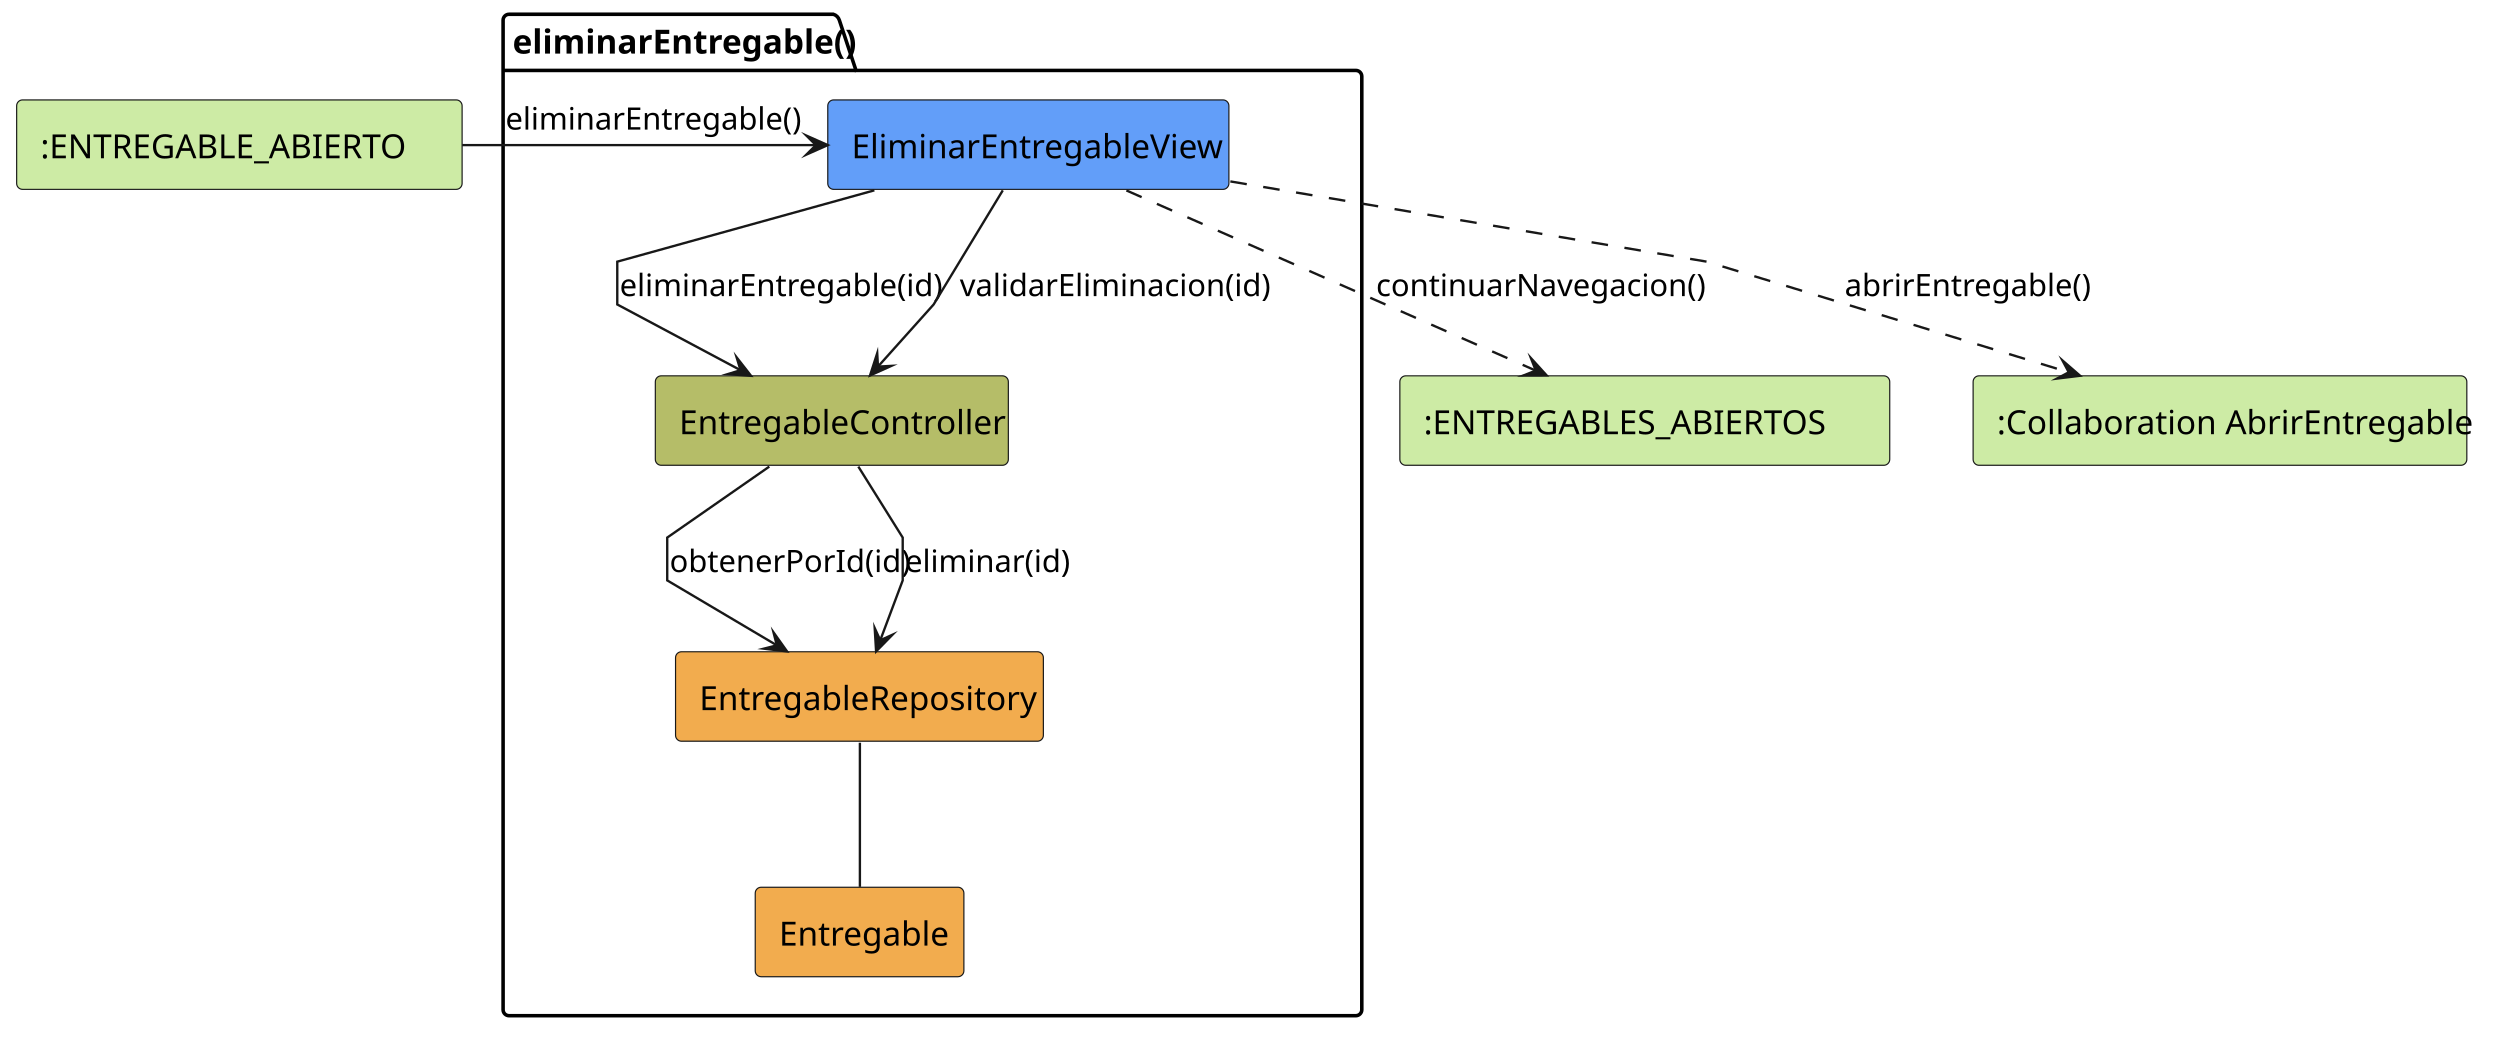
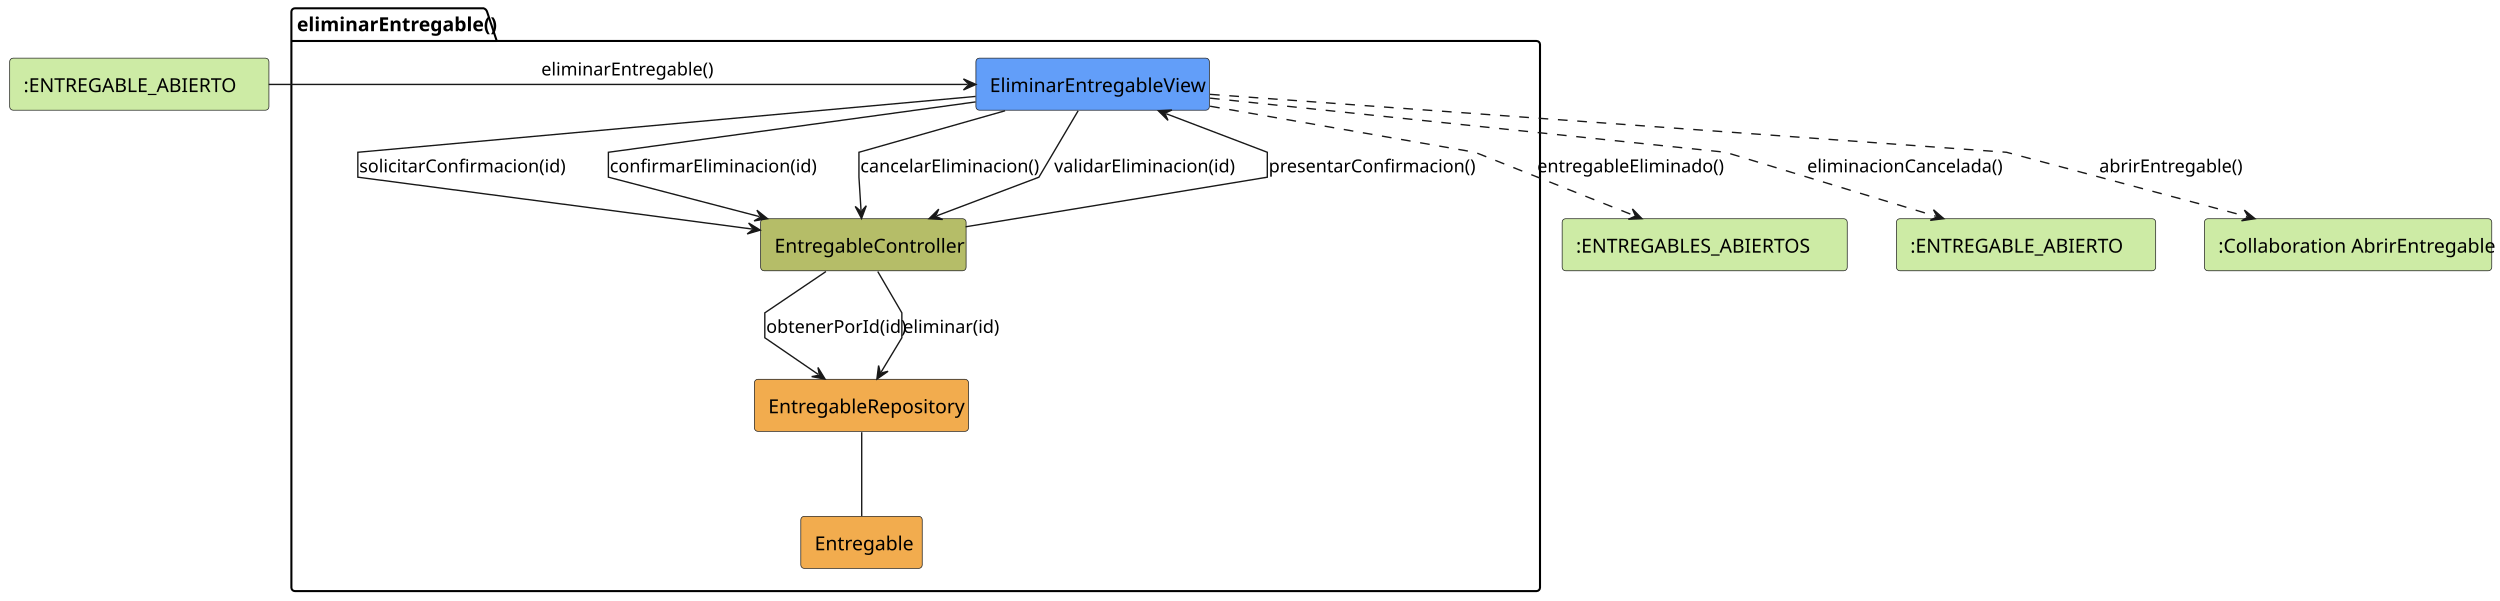
- <svg xmlns="http://www.w3.org/2000/svg" contentStyleType="text/css" data-diagram-type="DESCRIPTION" height="442px" preserveAspectRatio="none" style="width:1051px;height:442px;background:#FFFFFF;" version="1.1" viewBox="0 0 1051 442" width="1051px" zoomAndPan="magnify">
+ <svg xmlns="http://www.w3.org/2000/svg" contentStyleType="text/css" data-diagram-type="DESCRIPTION" height="434px" preserveAspectRatio="none" style="width:1806px;height:434px;background:#FFFFFF;" version="1.1" viewBox="0 0 1806 434" width="1806px" zoomAndPan="magnify">
  <defs />
  <g>
-     <g class="cluster" data-qualified-name="eliminarEntregable" data-source-line="4" id="ent0002">
-       <path d="M214,6 L350.365,6 A3.75,3.75 0 0 1 352.865,8.5 L359.865,29.609 L570,29.609 A2.5,2.5 0 0 1 572.5,32.109 L572.5,424.5 A2.5,2.5 0 0 1 570,427 L214,427 A2.5,2.5 0 0 1 211.5,424.5 L211.5,8.5 A2.5,2.5 0 0 1 214,6" fill="none" style="stroke:#000000;stroke-width:1.5;" />
-       <line style="stroke:#000000;stroke-width:1.5;" x1="211.5" x2="359.865" y1="29.609" y2="29.609" />
-       <text fill="#000000" font-family="sans-serif" font-size="14" font-weight="700" lengthAdjust="spacing" textLength="135.365" x="215.5" y="22.533">eliminarEntregable()</text>
+     <g class="cluster" data-entity="eliminarEntregable" data-source-line="4" data-uid="ent0003" id="cluster_eliminarEntregable">
+       <path d="M213,6 L349.365,6 A3.75,3.75 0 0 1 351.865,8.5 L358.865,29.609 L1110,29.609 A2.5,2.5 0 0 1 1112.5,32.109 L1112.5,424.5 A2.5,2.5 0 0 1 1110,427 L213,427 A2.5,2.5 0 0 1 210.5,424.5 L210.5,8.5 A2.5,2.5 0 0 1 213,6" fill="none" style="stroke:#000000;stroke-width:1.5;" />
+       <line style="stroke:#000000;stroke-width:1.5;" x1="210.5" x2="358.865" y1="29.609" y2="29.609" />
+       <text fill="#000000" font-family="sans-serif" font-size="14" font-weight="bold" lengthAdjust="spacing" textLength="135.365" x="214.5" y="22.533">eliminarEntregable()</text>
    </g>
-     <g class="entity" data-qualified-name="eliminarEntregable.EliminarEntregableView" data-source-line="5" id="ent0003">
-       <rect fill="#629EF9" height="37.609" rx="2.5" ry="2.5" style="stroke:#181818;stroke-width:0.5;" width="168.627" x="348" y="42" />
-       <text fill="#000000" font-family="sans-serif" font-size="14" lengthAdjust="spacing" textLength="148.627" x="358" y="66.533">EliminarEntregableView</text>
+     <g class="entity" data-entity="EliminarEntregableView" data-source-line="5" data-uid="ent0004" id="entity_EliminarEntregableView">
+       <rect fill="#629EF9" height="37.609" rx="2.5" ry="2.5" style="stroke:#181818;stroke-width:0.5;" width="168.627" x="705" y="42" />
+       <text fill="#000000" font-family="sans-serif" font-size="14" lengthAdjust="spacing" textLength="148.627" x="715" y="66.533">EliminarEntregableView</text>
    </g>
-     <g class="entity" data-qualified-name="eliminarEntregable.EntregableController" data-source-line="6" id="ent0004">
-       <rect fill="#B5BD68" height="37.609" rx="2.5" ry="2.5" style="stroke:#181818;stroke-width:0.5;" width="148.406" x="275.5" y="158" />
-       <text fill="#000000" font-family="sans-serif" font-size="14" lengthAdjust="spacing" textLength="128.406" x="285.5" y="182.533">EntregableController</text>
+     <g class="entity" data-entity="EntregableController" data-source-line="6" data-uid="ent0005" id="entity_EntregableController">
+       <rect fill="#B5BD68" height="37.609" rx="2.5" ry="2.5" style="stroke:#181818;stroke-width:0.5;" width="148.406" x="549.5" y="158" />
+       <text fill="#000000" font-family="sans-serif" font-size="14" lengthAdjust="spacing" textLength="128.406" x="559.5" y="182.533">EntregableController</text>
    </g>
-     <g class="entity" data-qualified-name="eliminarEntregable.EntregableRepository" data-source-line="7" id="ent0005">
-       <rect fill="#F2AC4E" height="37.609" rx="2.5" ry="2.5" style="stroke:#181818;stroke-width:0.5;" width="154.634" x="284" y="274" />
-       <text fill="#000000" font-family="sans-serif" font-size="14" lengthAdjust="spacing" textLength="134.634" x="294" y="298.533">EntregableRepository</text>
+     <g class="entity" data-entity="EntregableRepository" data-source-line="7" data-uid="ent0006" id="entity_EntregableRepository">
+       <rect fill="#F2AC4E" height="37.609" rx="2.5" ry="2.5" style="stroke:#181818;stroke-width:0.5;" width="154.634" x="545" y="274" />
+       <text fill="#000000" font-family="sans-serif" font-size="14" lengthAdjust="spacing" textLength="134.634" x="555" y="298.533">EntregableRepository</text>
    </g>
-     <g class="entity" data-qualified-name="eliminarEntregable.Entregable" data-source-line="8" id="ent0006">
-       <rect fill="#F2AC4E" height="37.609" rx="2.5" ry="2.5" style="stroke:#181818;stroke-width:0.5;" width="87.717" x="317.5" y="373" />
-       <text fill="#000000" font-family="sans-serif" font-size="14" lengthAdjust="spacing" textLength="67.717" x="327.5" y="397.533">Entregable</text>
+     <g class="entity" data-entity="Entregable" data-source-line="8" data-uid="ent0007" id="entity_Entregable">
+       <rect fill="#F2AC4E" height="37.609" rx="2.5" ry="2.5" style="stroke:#181818;stroke-width:0.5;" width="87.717" x="578.5" y="373" />
+       <text fill="#000000" font-family="sans-serif" font-size="14" lengthAdjust="spacing" textLength="67.717" x="588.5" y="397.533">Entregable</text>
    </g>
-     <g class="entity" data-qualified-name="EstadoEntrada" data-source-line="3" id="ent0001">
+     <g class="entity" data-entity="EstadoEntrada" data-source-line="3" data-uid="ent0002" id="entity_EstadoEntrada">
      <rect fill="#CDEBA5" height="37.609" rx="2.5" ry="2.5" style="stroke:#181818;stroke-width:0.5;" width="187.269" x="7" y="42" />
      <text fill="#000000" font-family="sans-serif" font-size="14" lengthAdjust="spacing" textLength="167.269" x="17" y="66.533">:ENTREGABLE_ABIERTO</text>
    </g>
-     <g class="entity" data-qualified-name="EstadoSalida" data-source-line="11" id="ent0007">
-       <rect fill="#CDEBA5" height="37.609" rx="2.5" ry="2.5" style="stroke:#181818;stroke-width:0.5;" width="205.944" x="588.5" y="158" />
-       <text fill="#000000" font-family="sans-serif" font-size="14" lengthAdjust="spacing" textLength="185.944" x="598.5" y="182.533">:ENTREGABLES_ABIERTOS</text>
+     <g class="entity" data-entity="EstadoSalidaExitosa" data-source-line="11" data-uid="ent0008" id="entity_EstadoSalidaExitosa">
+       <rect fill="#CDEBA5" height="37.609" rx="2.5" ry="2.5" style="stroke:#181818;stroke-width:0.5;" width="205.944" x="1128.5" y="158" />
+       <text fill="#000000" font-family="sans-serif" font-size="14" lengthAdjust="spacing" textLength="185.944" x="1138.5" y="182.533">:ENTREGABLES_ABIERTOS</text>
    </g>
-     <g class="entity" data-qualified-name="AbrirEntregable" data-source-line="12" id="ent0008">
-       <rect fill="#CDEBA5" height="37.609" rx="2.5" ry="2.5" style="stroke:#181818;stroke-width:0.5;" width="207.551" x="829.5" y="158" />
-       <text fill="#000000" font-family="sans-serif" font-size="14" lengthAdjust="spacing" textLength="187.551" x="839.5" y="182.533">:Collaboration AbrirEntregable</text>
+     <g class="entity" data-entity="EstadoSalidaCancelada" data-source-line="12" data-uid="ent0009" id="entity_EstadoSalidaCancelada">
+       <rect fill="#CDEBA5" height="37.609" rx="2.5" ry="2.5" style="stroke:#181818;stroke-width:0.5;" width="187.269" x="1370" y="158" />
+       <text fill="#000000" font-family="sans-serif" font-size="14" lengthAdjust="spacing" textLength="167.269" x="1380" y="182.533">:ENTREGABLE_ABIERTO</text>
    </g>
-     <g class="link" data-entity-1="ent0001" data-entity-2="ent0003" data-link-type="dependency" data-source-line="14" id="lnk9">
-       <path d="M194.31,61 C242.63,61 296.08,61 342.99,61" fill="none" id="EstadoEntrada-to-EliminarEntregableView" style="stroke:#181818;stroke-width:1;" />
-       <polygon fill="#181818" points="347.99,61,338.99,57,342.99,61,338.99,65,347.99,61" style="stroke:#181818;stroke-width:1;stroke-linejoin:miter;stroke-miterlimit:10;" />
-       <text fill="#000000" font-family="sans-serif" font-size="13" lengthAdjust="spacing" textLength="117.051" x="212.5" y="54.495">eliminarEntregable()</text>
+     <g class="entity" data-entity="AbrirEntregable" data-source-line="13" data-uid="ent0010" id="entity_AbrirEntregable">
+       <rect fill="#CDEBA5" height="37.609" rx="2.5" ry="2.5" style="stroke:#181818;stroke-width:0.5;" width="207.551" x="1592.5" y="158" />
+       <text fill="#000000" font-family="sans-serif" font-size="14" lengthAdjust="spacing" textLength="187.551" x="1602.5" y="182.533">:Collaboration AbrirEntregable</text>
    </g>
-     <g class="link" data-entity-1="ent0003" data-entity-2="ent0004" data-link-type="dependency" data-source-line="16" id="lnk10">
-       <path d="M367.59,80.01 C318.5,93.63 259.5,110 259.5,110 C259.5,110 259.5,128 259.5,128 C259.5,128 285.778,142.017 311.318,155.637" fill="none" id="EliminarEntregableView-to-EntregableController" style="stroke:#181818;stroke-width:1;" />
-       <polygon fill="#181818" points="315.73,157.99,309.671,150.226,311.318,155.637,305.906,157.285,315.73,157.99" style="stroke:#181818;stroke-width:1;stroke-linejoin:miter;stroke-miterlimit:10;" />
-       <text fill="#000000" font-family="sans-serif" font-size="13" lengthAdjust="spacing" textLength="127.169" x="260.5" y="124.495">eliminarEntregable(id)</text>
+     <g class="link" data-entity-1="EstadoEntrada" data-entity-2="EliminarEntregableView" data-source-line="15" data-uid="lnk11" id="link_EstadoEntrada_EliminarEntregableView">
+       <path d="M194.14,61 C328.9,61 569.51,61 698.99,61" fill="none" id="EstadoEntrada-to-EliminarEntregableView" style="stroke:#181818;stroke-width:1;" />
+       <polygon fill="#181818" points="704.99,61,695.99,57,699.99,61,695.99,65,704.99,61" style="stroke:#181818;stroke-width:1;" />
+       <text fill="#000000" font-family="sans-serif" font-size="13" lengthAdjust="spacing" textLength="117.051" x="391" y="54.495">eliminarEntregable()</text>
    </g>
-     <g class="link" data-entity-1="ent0003" data-entity-2="ent0004" data-link-type="dependency" data-source-line="17" id="lnk11">
-       <path d="M421.57,80.03 C409.73,99.58 392.5,128 392.5,128 C392.5,128 381.266,140.535 369.096,154.125" fill="none" id="EliminarEntregableView-to-EntregableController-1" style="stroke:#181818;stroke-width:1;" />
-       <polygon fill="#181818" points="365.76,157.85,374.744,153.814,369.096,154.125,368.784,148.477,365.76,157.85" style="stroke:#181818;stroke-width:1;stroke-linejoin:miter;stroke-miterlimit:10;" />
-       <text fill="#000000" font-family="sans-serif" font-size="13" lengthAdjust="spacing" textLength="123.544" x="403.5" y="124.495">validarEliminacion(id)</text>
+     <g class="link" data-entity-1="EliminarEntregableView" data-entity-2="EntregableController" data-source-line="17" data-uid="lnk12" id="link_EliminarEntregableView_EntregableController">
+       <path d="M704.77,69.66 C554.86,83.21 258.5,110 258.5,110 C258.5,110 258.5,128 258.5,128 C258.5,128 436.531,151.407 543.251,165.447" fill="none" id="EliminarEntregableView-to-EntregableController" style="stroke:#181818;stroke-width:1;" />
+       <polygon fill="#181818" points="549.2,166.23,540.799,161.09,544.243,165.578,539.755,169.022,549.2,166.23" style="stroke:#181818;stroke-width:1;" />
+       <text fill="#000000" font-family="sans-serif" font-size="13" lengthAdjust="spacing" textLength="139.426" x="259.5" y="124.495">solicitarConfirmacion(id)</text>
    </g>
-     <g class="link" data-entity-1="ent0004" data-entity-2="ent0005" data-link-type="dependency" data-source-line="18" id="lnk12">
-       <path d="M323.41,196.15 C303.87,209.74 280.5,226 280.5,226 C280.5,226 280.5,244 280.5,244 C280.5,244 303.638,257.712 326.578,271.302" fill="none" id="EntregableController-to-EntregableRepository" style="stroke:#181818;stroke-width:1;" />
-       <polygon fill="#181818" points="330.88,273.85,325.175,265.821,326.578,271.302,321.098,272.704,330.88,273.85" style="stroke:#181818;stroke-width:1;stroke-linejoin:miter;stroke-miterlimit:10;" />
-       <text fill="#000000" font-family="sans-serif" font-size="13" lengthAdjust="spacing" textLength="93.939" x="281.5" y="240.495">obtenerPorId(id)</text>
+     <g class="link" data-entity-1="EntregableController" data-entity-2="EliminarEntregableView" data-source-line="18" data-uid="lnk13" id="link_EntregableController_EliminarEntregableView">
+       <path d="M697.56,163.83 C784.07,149.61 915.5,128 915.5,128 C915.5,128 915.5,110 915.5,110 C915.5,110 878.137,95.766 842.387,82.146" fill="none" id="EntregableController-to-EliminarEntregableView" style="stroke:#181818;stroke-width:1;" />
+       <polygon fill="#181818" points="836.78,80.01,843.766,86.952,841.452,81.79,846.614,79.476,836.78,80.01" style="stroke:#181818;stroke-width:1;" />
+       <text fill="#000000" font-family="sans-serif" font-size="13" lengthAdjust="spacing" textLength="140.163" x="916.5" y="124.495">presentarConfirmacion()</text>
    </g>
-     <g class="link" data-entity-1="ent0004" data-entity-2="ent0005" data-link-type="dependency" data-source-line="19" id="lnk13">
-       <path d="M360.84,196.15 C369.34,209.74 379.5,226 379.5,226 C379.5,226 379.5,244 379.5,244 C379.5,244 375.154,255.578 370.064,269.168" fill="none" id="EntregableController-to-EntregableRepository-1" style="stroke:#181818;stroke-width:1;" />
-       <polygon fill="#181818" points="368.31,273.85,375.213,266.825,370.064,269.168,367.721,264.019,368.31,273.85" style="stroke:#181818;stroke-width:1;stroke-linejoin:miter;stroke-miterlimit:10;" />
-       <text fill="#000000" font-family="sans-serif" font-size="13" lengthAdjust="spacing" textLength="64.289" x="380.5" y="240.495">eliminar(id)</text>
+     <g class="link" data-entity-1="EliminarEntregableView" data-entity-2="EntregableController" data-source-line="19" data-uid="lnk14" id="link_EliminarEntregableView_EntregableController">
+       <path d="M704.77,73.62 C601.19,87.83 439.5,110 439.5,110 C439.5,110 439.5,128 439.5,128 C439.5,128 496.444,142.856 548.654,156.476" fill="none" id="EliminarEntregableView-to-EntregableController-1" style="stroke:#181818;stroke-width:1;" />
+       <polygon fill="#181818" points="554.46,157.99,546.761,151.848,549.622,156.728,544.742,159.589,554.46,157.99" style="stroke:#181818;stroke-width:1;" />
+       <text fill="#000000" font-family="sans-serif" font-size="13" lengthAdjust="spacing" textLength="139.426" x="440.5" y="124.495">confirmarEliminacion(id)</text>
    </g>
-     <g class="link" data-entity-1="ent0005" data-entity-2="ent0006" data-link-type="association" data-source-line="20" id="lnk14">
-       <path d="M361.5,312.24 C361.5,329.59 361.5,355.52 361.5,372.84" fill="none" id="EntregableRepository-Entregable" style="stroke:#181818;stroke-width:1;" />
+     <g class="link" data-entity-1="EliminarEntregableView" data-entity-2="EntregableController" data-source-line="20" data-uid="lnk15" id="link_EliminarEntregableView_EntregableController">
+       <path d="M726.09,80.01 C678.14,93.63 620.5,110 620.5,110 C620.5,110 620.5,128 620.5,128 C620.5,128 621.145,138.272 621.995,151.862" fill="none" id="EliminarEntregableView-to-EntregableController-2" style="stroke:#181818;stroke-width:1;" />
+       <polygon fill="#181818" points="622.37,157.85,625.8,148.618,622.058,152.86,617.816,149.117,622.37,157.85" style="stroke:#181818;stroke-width:1;" />
+       <text fill="#000000" font-family="sans-serif" font-size="13" lengthAdjust="spacing" textLength="124.268" x="621.5" y="124.495">cancelarEliminacion()</text>
    </g>
-     <g class="link" data-entity-1="ent0003" data-entity-2="ent0007" data-link-type="dependency" data-source-line="21" id="lnk15">
-       <path d="M473.54,80.06 C521.89,101.35 597.194,134.485 645.644,155.815" fill="none" id="EliminarEntregableView-to-EstadoSalida" style="stroke:#181818;stroke-width:1;stroke-dasharray:7,7;" />
-       <polygon fill="#181818" points="650.22,157.83,643.595,150.543,645.644,155.815,640.371,157.865,650.22,157.83" style="stroke:#181818;stroke-width:1;stroke-linejoin:miter;stroke-miterlimit:10;" />
-       <text fill="#000000" font-family="sans-serif" font-size="13" lengthAdjust="spacing" textLength="130.793" x="578.5" y="124.495">continuarNavegacion()</text>
+     <g class="link" data-entity-1="EliminarEntregableView" data-entity-2="EntregableController" data-source-line="21" data-uid="lnk16" id="link_EliminarEntregableView_EntregableController">
+       <path d="M778.84,80.03 C767.3,99.58 750.5,128 750.5,128 C750.5,128 712.803,142.249 676.763,155.869" fill="none" id="EliminarEntregableView-to-EntregableController-3" style="stroke:#181818;stroke-width:1;" />
+       <polygon fill="#181818" points="671.15,157.99,680.983,158.55,675.827,156.222,678.155,151.067,671.15,157.99" style="stroke:#181818;stroke-width:1;" />
+       <text fill="#000000" font-family="sans-serif" font-size="13" lengthAdjust="spacing" textLength="123.544" x="761.5" y="124.495">validarEliminacion(id)</text>
    </g>
-     <g class="link" data-entity-1="ent0003" data-entity-2="ent0008" data-link-type="dependency" data-source-line="22" id="lnk16">
-       <path d="M517.24,76.27 C601.25,90.42 717.5,110 717.5,110 C717.5,110 805.738,136.958 869.698,156.508" fill="none" id="EliminarEntregableView-to-AbrirEntregable" style="stroke:#181818;stroke-width:1;stroke-dasharray:7,7;" />
-       <polygon fill="#181818" points="874.48,157.97,867.042,151.514,869.698,156.508,864.704,159.165,874.48,157.97" style="stroke:#181818;stroke-width:1;stroke-linejoin:miter;stroke-miterlimit:10;" />
-       <text fill="#000000" font-family="sans-serif" font-size="13" lengthAdjust="spacing" textLength="97.544" x="775.5" y="124.495">abrirEntregable()</text>
+     <g class="link" data-entity-1="EntregableController" data-entity-2="EntregableRepository" data-source-line="22" data-uid="lnk17" id="link_EntregableController_EntregableRepository">
+       <path d="M596.66,196.15 C576.55,209.74 552.5,226 552.5,226 C552.5,226 552.5,244 552.5,244 C552.5,244 571.261,256.868 591.091,270.458" fill="none" id="EntregableController-to-EntregableRepository" style="stroke:#181818;stroke-width:1;" />
+       <polygon fill="#181818" points="596.04,273.85,590.877,265.463,591.916,271.023,586.355,272.062,596.04,273.85" style="stroke:#181818;stroke-width:1;" />
+       <text fill="#000000" font-family="sans-serif" font-size="13" lengthAdjust="spacing" textLength="93.939" x="553.5" y="240.495">obtenerPorId(id)</text>
+     </g>
+     <g class="link" data-entity-1="EntregableController" data-entity-2="EntregableRepository" data-source-line="23" data-uid="lnk18" id="link_EntregableController_EntregableRepository">
+       <path d="M634.09,196.15 C642.01,209.74 651.5,226 651.5,226 C651.5,226 651.5,244 651.5,244 C651.5,244 644.785,255.126 636.565,268.716" fill="none" id="EntregableController-to-EntregableRepository-1" style="stroke:#181818;stroke-width:1;" />
+       <polygon fill="#181818" points="633.46,273.85,641.54,268.219,636.048,269.572,634.695,264.079,633.46,273.85" style="stroke:#181818;stroke-width:1;" />
+       <text fill="#000000" font-family="sans-serif" font-size="13" lengthAdjust="spacing" textLength="64.289" x="652.5" y="240.495">eliminar(id)</text>
+     </g>
+     <g class="link" data-entity-1="EntregableRepository" data-entity-2="Entregable" data-source-line="24" data-uid="lnk19" id="link_EntregableRepository_Entregable">
+       <path d="M622.5,312.24 C622.5,329.59 622.5,355.52 622.5,372.84" fill="none" id="EntregableRepository-Entregable" style="stroke:#181818;stroke-width:1;" />
+     </g>
+     <g class="link" data-entity-1="EliminarEntregableView" data-entity-2="EstadoSalidaExitosa" data-source-line="25" data-uid="lnk20" id="link_EliminarEntregableView_EstadoSalidaExitosa">
+       <path d="M874.18,76.73 C955.32,90.84 1065.5,110 1065.5,110 C1065.5,110 1131.415,136.202 1180.565,155.752" fill="none" id="EliminarEntregableView-to-EstadoSalidaExitosa" style="stroke:#181818;stroke-width:1;stroke-dasharray:7,7;" />
+       <polygon fill="#181818" points="1186.14,157.97,1179.256,150.927,1181.494,156.122,1176.299,158.36,1186.14,157.97" style="stroke:#181818;stroke-width:1;" />
+       <text fill="#000000" font-family="sans-serif" font-size="13" lengthAdjust="spacing" textLength="127.182" x="1110.5" y="124.495">entregableEliminado()</text>
+     </g>
+     <g class="link" data-entity-1="EliminarEntregableView" data-entity-2="EstadoSalidaCancelada" data-source-line="26" data-uid="lnk21" id="link_EliminarEntregableView_EstadoSalidaCancelada">
+       <path d="M874.12,70.89 C1006.22,84.76 1246.5,110 1246.5,110 C1246.5,110 1334.21,136.673 1398.46,156.223" fill="none" id="EliminarEntregableView-to-EstadoSalidaCancelada" style="stroke:#181818;stroke-width:1;stroke-dasharray:7,7;" />
+       <polygon fill="#181818" points="1404.2,157.97,1396.754,151.523,1399.417,156.514,1394.425,159.177,1404.2,157.97" style="stroke:#181818;stroke-width:1;" />
+       <text fill="#000000" font-family="sans-serif" font-size="13" lengthAdjust="spacing" textLength="135.846" x="1305.5" y="124.495">eliminacionCancelada()</text>
+     </g>
+     <g class="link" data-entity-1="EliminarEntregableView" data-entity-2="AbrirEntregable" data-source-line="27" data-uid="lnk22" id="link_EliminarEntregableView_AbrirEntregable">
+       <path d="M874.1,68.15 C1052.19,81.1 1449.5,110 1449.5,110 C1449.5,110 1550.073,136.871 1623.214,156.421" fill="none" id="EliminarEntregableView-to-AbrirEntregable" style="stroke:#181818;stroke-width:1;stroke-dasharray:7,7;" />
+       <polygon fill="#181818" points="1629.01,157.97,1621.348,151.782,1624.18,156.679,1619.282,159.51,1629.01,157.97" style="stroke:#181818;stroke-width:1;" />
+       <text fill="#000000" font-family="sans-serif" font-size="13" lengthAdjust="spacing" textLength="97.544" x="1516.5" y="124.495">abrirEntregable()</text>
    </g>
  </g>
</svg>
